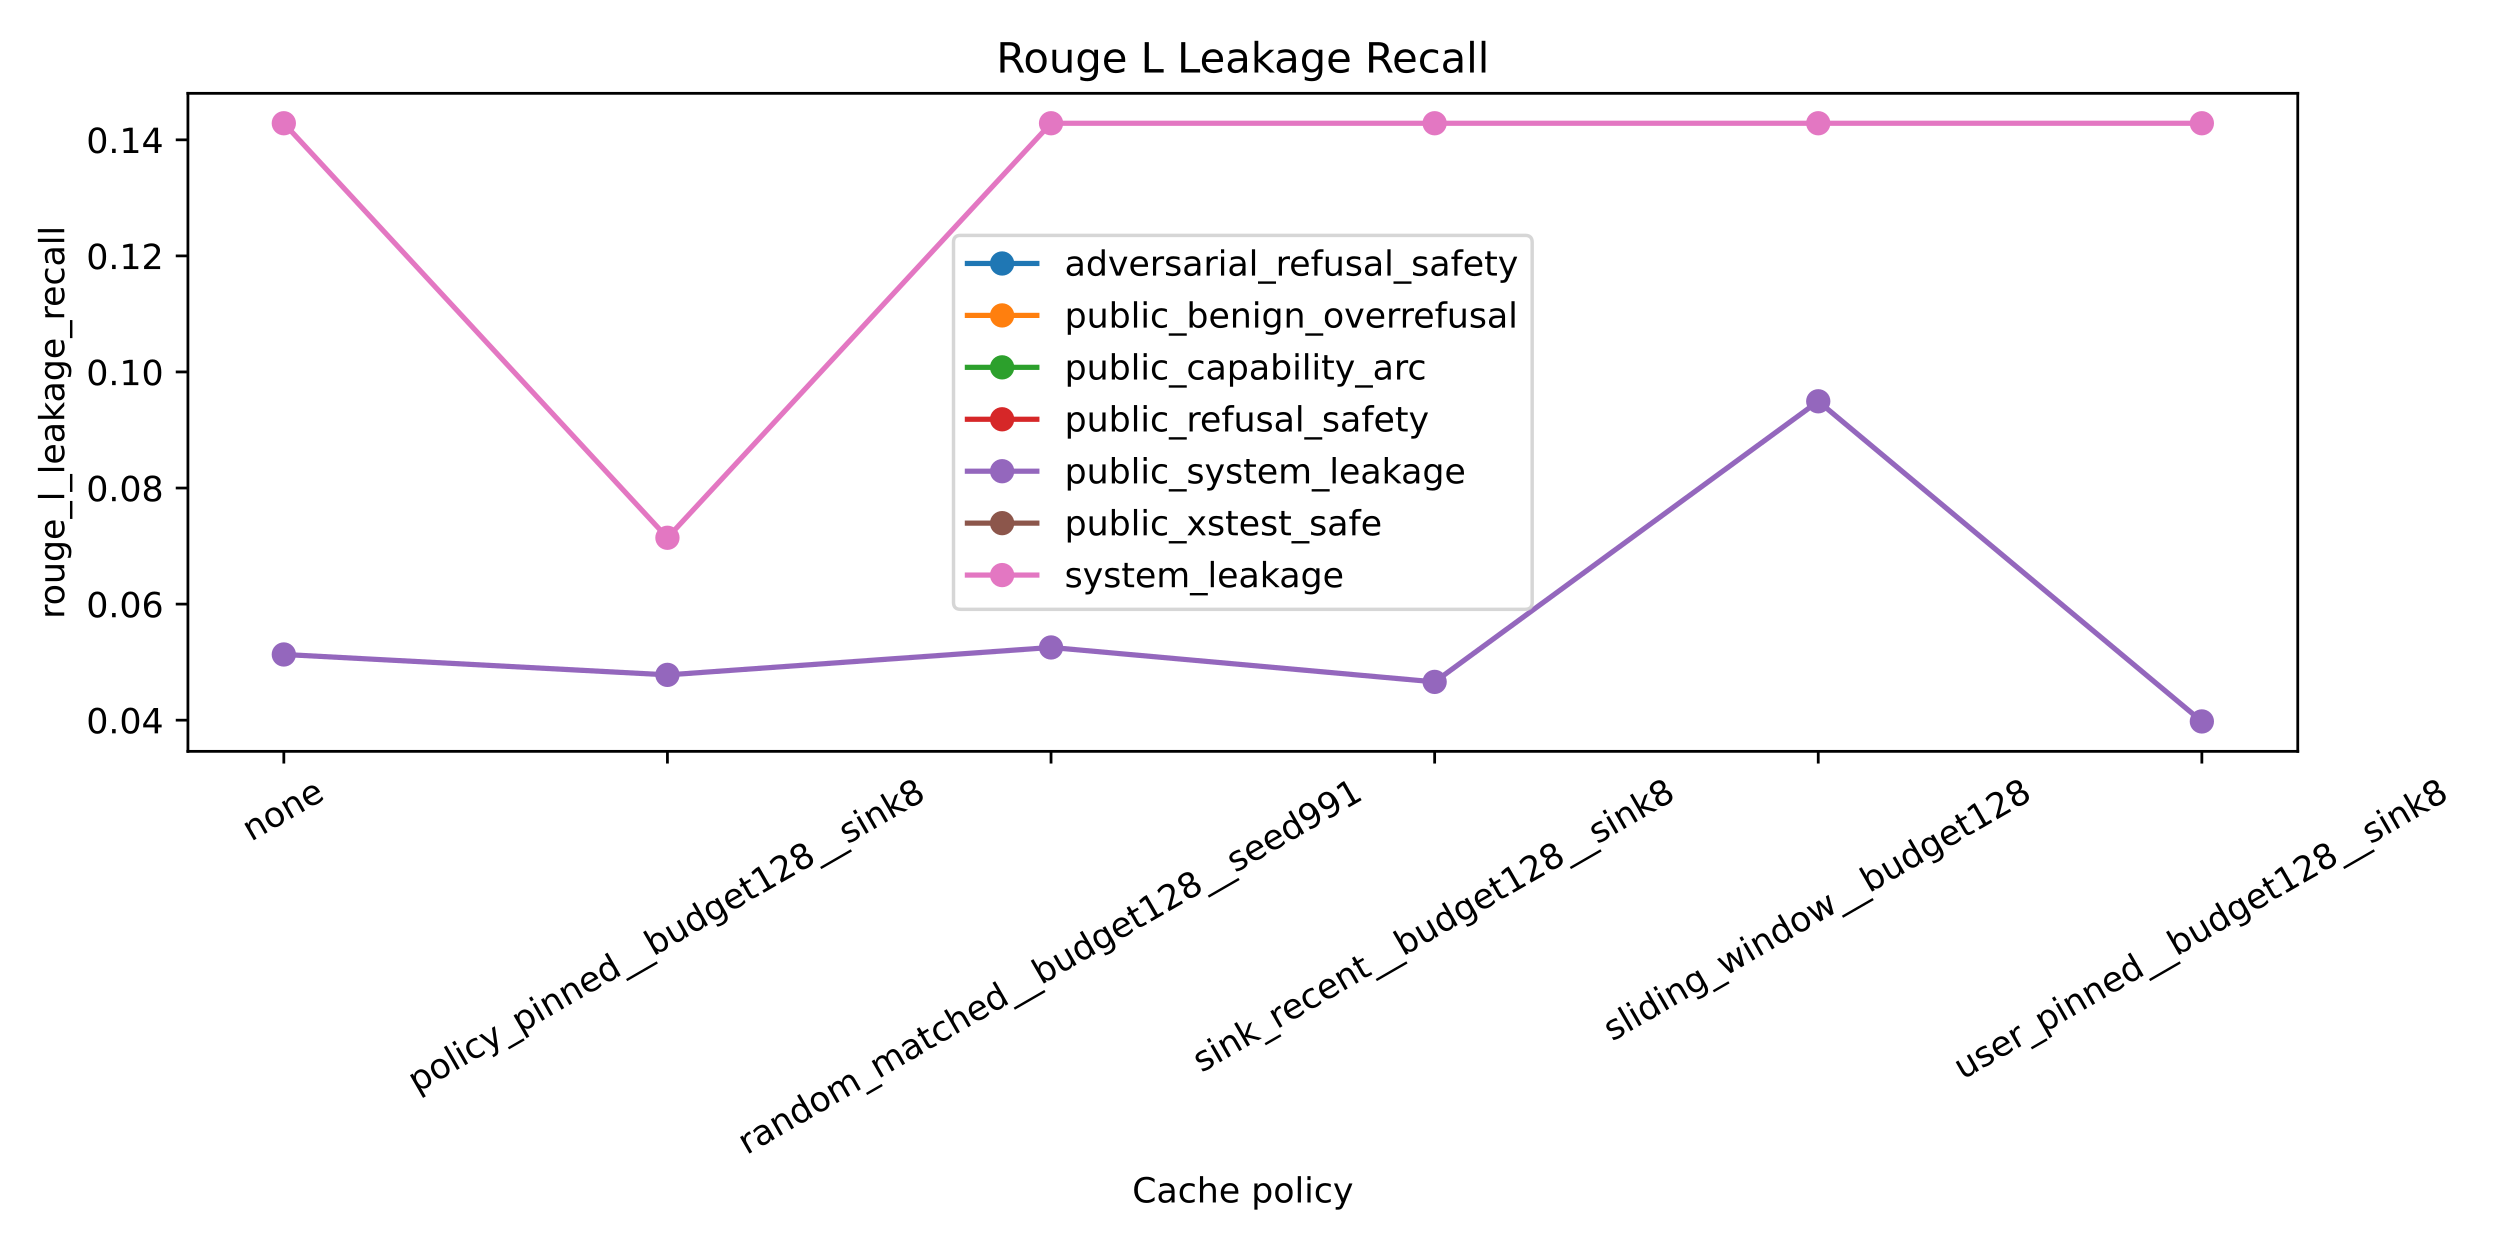
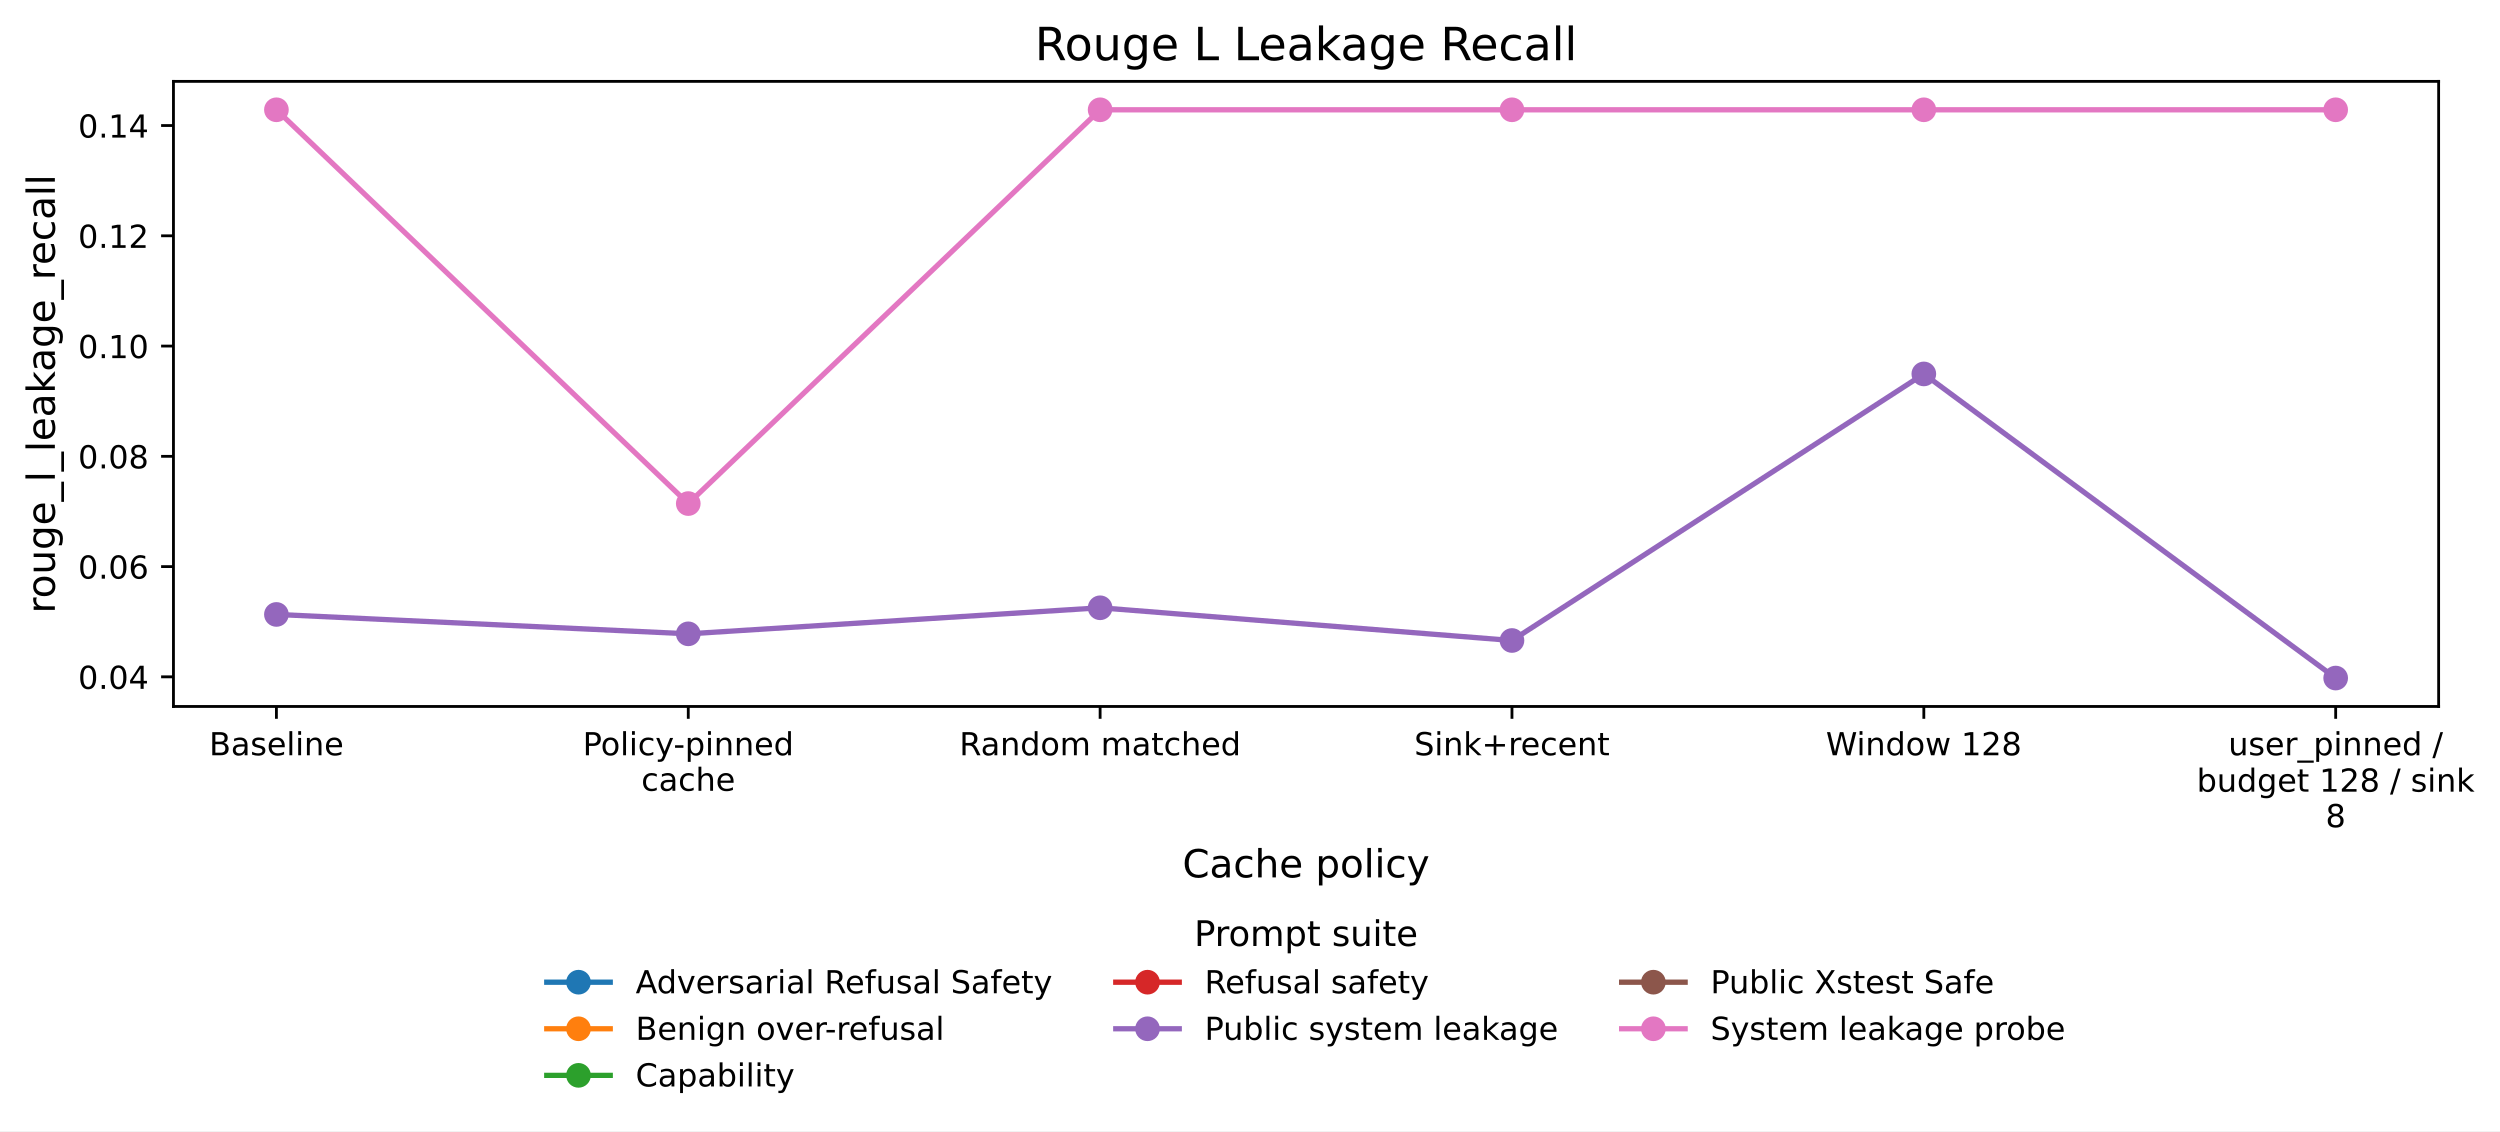
- <svg xmlns="http://www.w3.org/2000/svg" xmlns:xlink="http://www.w3.org/1999/xlink" width="720pt" height="360pt" viewBox="0 0 720 360" version="1.1">
+ <svg xmlns="http://www.w3.org/2000/svg" xmlns:xlink="http://www.w3.org/1999/xlink" width="709pt" height="320.791pt" viewBox="0 0 709 320.791" version="1.1">
  <defs>
    <style type="text/css">*{stroke-linejoin: round; stroke-linecap: butt}</style>
  </defs>
  <g id="figure_1">
    <g id="patch_1">
-       <path d="M 0 360  L 720 360  L 720 0  L 0 0  z " style="fill: #ffffff" />
+       <path d="M 0 320.791  L 709 320.791  L 709 0  L 0 0  z " style="fill: #ffffff" />
    </g>
    <g id="axes_1">
      <g id="patch_2">
-         <path d="M 54.121 216.388  L 661.753 216.388  L 661.753 26.88  L 54.121 26.88  z " style="fill: #ffffff" />
+         <path d="M 49.191 200.354  L 691.597 200.354  L 691.597 23.078  L 49.191 23.078  z " style="fill: #ffffff" />
      </g>
      <g id="matplotlib.axis_1">
        <g id="xtick_1">
          <g id="line2d_1">
            <defs>
              <path id="m38d877001b" d="M 0 0  L 0 3.5  " style="stroke: #000000; stroke-width: 0.8" />
            </defs>
            <g>
-               <use xlink:href="#m38d877001b" x="81.741" y="216.388" style="stroke: #000000; stroke-width: 0.8" />
+               <use xlink:href="#m38d877001b" x="78.391" y="200.354" style="stroke: #000000; stroke-width: 0.8" />
            </g>
          </g>
          <g id="text_1">
-             <text style="font-size: 10px; font-family: 'DejaVu Sans', 'Bitstream Vera Sans', 'Computer Modern Sans Serif', 'Lucida Grande', 'Verdana', 'Geneva', 'Lucid', 'Arial', 'Helvetica', 'Avant Garde', sans-serif" transform="translate(72.31826 242.4417) rotate(-30)">none</text>
+             <text style="font-size: 9px; font-family: 'DejaVu Sans', 'Bitstream Vera Sans', 'Computer Modern Sans Serif', 'Lucida Grande', 'Verdana', 'Geneva', 'Lucid', 'Arial', 'Helvetica', 'Avant Garde', sans-serif; text-anchor: middle" x="78.391" y="214.193" transform="rotate(-0 78.39122 214.1926)">Baseline</text>
          </g>
        </g>
        <g id="xtick_2">
          <g id="line2d_2">
            <g>
-               <use xlink:href="#m38d877001b" x="192.219" y="216.388" style="stroke: #000000; stroke-width: 0.8" />
+               <use xlink:href="#m38d877001b" x="195.192" y="200.354" style="stroke: #000000; stroke-width: 0.8" />
            </g>
          </g>
          <g id="text_2">
-             <text style="font-size: 10px; font-family: 'DejaVu Sans', 'Bitstream Vera Sans', 'Computer Modern Sans Serif', 'Lucida Grande', 'Verdana', 'Geneva', 'Lucid', 'Arial', 'Helvetica', 'Avant Garde', sans-serif" transform="translate(120.0189 314.851) rotate(-30)">policy_pinned__budget128__sink8</text>
+             <text style="font-size: 9px; font-family: 'DejaVu Sans', 'Bitstream Vera Sans', 'Computer Modern Sans Serif', 'Lucida Grande', 'Verdana', 'Geneva', 'Lucid', 'Arial', 'Helvetica', 'Avant Garde', sans-serif" transform="translate(165.2694 214.1926)">Policy-pinned</text>
+             <text style="font-size: 9px; font-family: 'DejaVu Sans', 'Bitstream Vera Sans', 'Computer Modern Sans Serif', 'Lucida Grande', 'Verdana', 'Geneva', 'Lucid', 'Arial', 'Helvetica', 'Avant Garde', sans-serif" transform="translate(181.8653 224.2706)">cache</text>
          </g>
        </g>
        <g id="xtick_3">
          <g id="line2d_3">
            <g>
-               <use xlink:href="#m38d877001b" x="302.698" y="216.388" style="stroke: #000000; stroke-width: 0.8" />
+               <use xlink:href="#m38d877001b" x="311.993" y="200.354" style="stroke: #000000; stroke-width: 0.8" />
            </g>
          </g>
          <g id="text_3">
-             <text style="font-size: 10px; font-family: 'DejaVu Sans', 'Bitstream Vera Sans', 'Computer Modern Sans Serif', 'Lucida Grande', 'Verdana', 'Geneva', 'Lucid', 'Arial', 'Helvetica', 'Avant Garde', sans-serif" transform="translate(215.0647 332.6713) rotate(-30)">random_matched__budget128__seed991</text>
+             <text style="font-size: 9px; font-family: 'DejaVu Sans', 'Bitstream Vera Sans', 'Computer Modern Sans Serif', 'Lucida Grande', 'Verdana', 'Geneva', 'Lucid', 'Arial', 'Helvetica', 'Avant Garde', sans-serif; text-anchor: middle" x="311.993" y="214.193" transform="rotate(-0 311.9934 214.1926)">Random matched</text>
          </g>
        </g>
        <g id="xtick_4">
          <g id="line2d_4">
            <g>
-               <use xlink:href="#m38d877001b" x="413.177" y="216.388" style="stroke: #000000; stroke-width: 0.8" />
+               <use xlink:href="#m38d877001b" x="428.795" y="200.354" style="stroke: #000000; stroke-width: 0.8" />
            </g>
          </g>
          <g id="text_4">
-             <text style="font-size: 10px; font-family: 'DejaVu Sans', 'Bitstream Vera Sans', 'Computer Modern Sans Serif', 'Lucida Grande', 'Verdana', 'Geneva', 'Lucid', 'Arial', 'Helvetica', 'Avant Garde', sans-serif" transform="translate(346.0335 309.0112) rotate(-30)">sink_recent__budget128__sink8</text>
+             <text style="font-size: 9px; font-family: 'DejaVu Sans', 'Bitstream Vera Sans', 'Computer Modern Sans Serif', 'Lucida Grande', 'Verdana', 'Geneva', 'Lucid', 'Arial', 'Helvetica', 'Avant Garde', sans-serif; text-anchor: middle" x="428.795" y="214.193" transform="rotate(-0 428.7946 214.1926)">Sink+recent</text>
          </g>
        </g>
        <g id="xtick_5">
          <g id="line2d_5">
            <g>
-               <use xlink:href="#m38d877001b" x="523.655" y="216.388" style="stroke: #000000; stroke-width: 0.8" />
+               <use xlink:href="#m38d877001b" x="545.596" y="200.354" style="stroke: #000000; stroke-width: 0.8" />
            </g>
          </g>
          <g id="text_5">
-             <text style="font-size: 10px; font-family: 'DejaVu Sans', 'Bitstream Vera Sans', 'Computer Modern Sans Serif', 'Lucida Grande', 'Verdana', 'Geneva', 'Lucid', 'Arial', 'Helvetica', 'Avant Garde', sans-serif" transform="translate(464.3171 299.9987) rotate(-30)">sliding_window__budget128</text>
+             <text style="font-size: 9px; font-family: 'DejaVu Sans', 'Bitstream Vera Sans', 'Computer Modern Sans Serif', 'Lucida Grande', 'Verdana', 'Geneva', 'Lucid', 'Arial', 'Helvetica', 'Avant Garde', sans-serif; text-anchor: middle" x="545.596" y="214.193" transform="rotate(-0 545.5957 214.1926)">Window 128</text>
          </g>
        </g>
        <g id="xtick_6">
          <g id="line2d_6">
            <g>
-               <use xlink:href="#m38d877001b" x="634.134" y="216.388" style="stroke: #000000; stroke-width: 0.8" />
+               <use xlink:href="#m38d877001b" x="662.397" y="200.354" style="stroke: #000000; stroke-width: 0.8" />
            </g>
          </g>
          <g id="text_6">
-             <text style="font-size: 10px; font-family: 'DejaVu Sans', 'Bitstream Vera Sans', 'Computer Modern Sans Serif', 'Lucida Grande', 'Verdana', 'Geneva', 'Lucid', 'Arial', 'Helvetica', 'Avant Garde', sans-serif" transform="translate(565.2369 311.0362) rotate(-30)">user_pinned__budget128__sink8</text>
+             <text style="font-size: 9px; font-family: 'DejaVu Sans', 'Bitstream Vera Sans', 'Computer Modern Sans Serif', 'Lucida Grande', 'Verdana', 'Geneva', 'Lucid', 'Arial', 'Helvetica', 'Avant Garde', sans-serif" transform="translate(631.9494 214.1926)">user_pinned /</text>
+             <text style="font-size: 9px; font-family: 'DejaVu Sans', 'Bitstream Vera Sans', 'Computer Modern Sans Serif', 'Lucida Grande', 'Verdana', 'Geneva', 'Lucid', 'Arial', 'Helvetica', 'Avant Garde', sans-serif" transform="translate(622.9937 224.5209)">budget 128 / sink</text>
+             <text style="font-size: 9px; font-family: 'DejaVu Sans', 'Bitstream Vera Sans', 'Computer Modern Sans Serif', 'Lucida Grande', 'Verdana', 'Geneva', 'Lucid', 'Arial', 'Helvetica', 'Avant Garde', sans-serif" transform="translate(659.5337 234.5989)">8</text>
          </g>
        </g>
        <g id="text_7">
-           <text style="font-size: 10px; font-family: 'DejaVu Sans', 'Bitstream Vera Sans', 'Computer Modern Sans Serif', 'Lucida Grande', 'Verdana', 'Geneva', 'Lucid', 'Arial', 'Helvetica', 'Avant Garde', sans-serif; text-anchor: middle" x="357.937" y="346.312" transform="rotate(-0 357.9373 346.3117)">Cache policy</text>
+           <text style="font-size: 11px; font-family: 'DejaVu Sans', 'Bitstream Vera Sans', 'Computer Modern Sans Serif', 'Lucida Grande', 'Verdana', 'Geneva', 'Lucid', 'Arial', 'Helvetica', 'Avant Garde', sans-serif; text-anchor: middle" x="370.394" y="248.829" transform="rotate(-0 370.394 248.8289)">Cache policy</text>
        </g>
      </g>
      <g id="matplotlib.axis_2">
        <g id="ytick_1">
          <g id="line2d_7">
            <defs>
              <path id="m44a9518ae2" d="M 0 0  L -3.5 0  " style="stroke: #000000; stroke-width: 0.8" />
            </defs>
            <g>
-               <use xlink:href="#m44a9518ae2" x="54.121" y="207.406" style="stroke: #000000; stroke-width: 0.8" />
+               <use xlink:href="#m44a9518ae2" x="49.191" y="191.952" style="stroke: #000000; stroke-width: 0.8" />
            </g>
          </g>
          <g id="text_8">
-             <text style="font-size: 10px; font-family: 'DejaVu Sans', 'Bitstream Vera Sans', 'Computer Modern Sans Serif', 'Lucida Grande', 'Verdana', 'Geneva', 'Lucid', 'Arial', 'Helvetica', 'Avant Garde', sans-serif; text-anchor: end" x="47.121" y="211.206" transform="rotate(-0 47.12125 211.2057)">0.04</text>
+             <text style="font-size: 9px; font-family: 'DejaVu Sans', 'Bitstream Vera Sans', 'Computer Modern Sans Serif', 'Lucida Grande', 'Verdana', 'Geneva', 'Lucid', 'Arial', 'Helvetica', 'Avant Garde', sans-serif; text-anchor: end" x="42.191" y="195.372" transform="rotate(-0 42.19094 195.3716)">0.04</text>
          </g>
        </g>
        <g id="ytick_2">
          <g id="line2d_8">
            <g>
-               <use xlink:href="#m44a9518ae2" x="54.121" y="173.979" style="stroke: #000000; stroke-width: 0.8" />
+               <use xlink:href="#m44a9518ae2" x="49.191" y="160.682" style="stroke: #000000; stroke-width: 0.8" />
            </g>
          </g>
          <g id="text_9">
-             <text style="font-size: 10px; font-family: 'DejaVu Sans', 'Bitstream Vera Sans', 'Computer Modern Sans Serif', 'Lucida Grande', 'Verdana', 'Geneva', 'Lucid', 'Arial', 'Helvetica', 'Avant Garde', sans-serif; text-anchor: end" x="47.121" y="177.778" transform="rotate(-0 47.12125 177.7783)">0.06</text>
+             <text style="font-size: 9px; font-family: 'DejaVu Sans', 'Bitstream Vera Sans', 'Computer Modern Sans Serif', 'Lucida Grande', 'Verdana', 'Geneva', 'Lucid', 'Arial', 'Helvetica', 'Avant Garde', sans-serif; text-anchor: end" x="42.191" y="164.102" transform="rotate(-0 42.19094 164.1018)">0.06</text>
          </g>
        </g>
        <g id="ytick_3">
          <g id="line2d_9">
            <g>
-               <use xlink:href="#m44a9518ae2" x="54.121" y="140.552" style="stroke: #000000; stroke-width: 0.8" />
+               <use xlink:href="#m44a9518ae2" x="49.191" y="129.413" style="stroke: #000000; stroke-width: 0.8" />
            </g>
          </g>
          <g id="text_10">
-             <text style="font-size: 10px; font-family: 'DejaVu Sans', 'Bitstream Vera Sans', 'Computer Modern Sans Serif', 'Lucida Grande', 'Verdana', 'Geneva', 'Lucid', 'Arial', 'Helvetica', 'Avant Garde', sans-serif; text-anchor: end" x="47.121" y="144.351" transform="rotate(-0 47.12125 144.3508)">0.08</text>
+             <text style="font-size: 9px; font-family: 'DejaVu Sans', 'Bitstream Vera Sans', 'Computer Modern Sans Serif', 'Lucida Grande', 'Verdana', 'Geneva', 'Lucid', 'Arial', 'Helvetica', 'Avant Garde', sans-serif; text-anchor: end" x="42.191" y="132.832" transform="rotate(-0 42.19094 132.8319)">0.08</text>
          </g>
        </g>
        <g id="ytick_4">
          <g id="line2d_10">
            <g>
-               <use xlink:href="#m44a9518ae2" x="54.121" y="107.124" style="stroke: #000000; stroke-width: 0.8" />
+               <use xlink:href="#m44a9518ae2" x="49.191" y="98.143" style="stroke: #000000; stroke-width: 0.8" />
            </g>
          </g>
          <g id="text_11">
-             <text style="font-size: 10px; font-family: 'DejaVu Sans', 'Bitstream Vera Sans', 'Computer Modern Sans Serif', 'Lucida Grande', 'Verdana', 'Geneva', 'Lucid', 'Arial', 'Helvetica', 'Avant Garde', sans-serif; text-anchor: end" x="47.121" y="110.923" transform="rotate(-0 47.12125 110.9234)">0.10</text>
+             <text style="font-size: 9px; font-family: 'DejaVu Sans', 'Bitstream Vera Sans', 'Computer Modern Sans Serif', 'Lucida Grande', 'Verdana', 'Geneva', 'Lucid', 'Arial', 'Helvetica', 'Avant Garde', sans-serif; text-anchor: end" x="42.191" y="101.562" transform="rotate(-0 42.19094 101.5621)">0.10</text>
          </g>
        </g>
        <g id="ytick_5">
          <g id="line2d_11">
            <g>
-               <use xlink:href="#m44a9518ae2" x="54.121" y="73.697" style="stroke: #000000; stroke-width: 0.8" />
+               <use xlink:href="#m44a9518ae2" x="49.191" y="66.873" style="stroke: #000000; stroke-width: 0.8" />
            </g>
          </g>
          <g id="text_12">
-             <text style="font-size: 10px; font-family: 'DejaVu Sans', 'Bitstream Vera Sans', 'Computer Modern Sans Serif', 'Lucida Grande', 'Verdana', 'Geneva', 'Lucid', 'Arial', 'Helvetica', 'Avant Garde', sans-serif; text-anchor: end" x="47.121" y="77.496" transform="rotate(-0 47.12125 77.49598)">0.12</text>
+             <text style="font-size: 9px; font-family: 'DejaVu Sans', 'Bitstream Vera Sans', 'Computer Modern Sans Serif', 'Lucida Grande', 'Verdana', 'Geneva', 'Lucid', 'Arial', 'Helvetica', 'Avant Garde', sans-serif; text-anchor: end" x="42.191" y="70.292" transform="rotate(-0 42.19094 70.29224)">0.12</text>
          </g>
        </g>
        <g id="ytick_6">
          <g id="line2d_12">
            <g>
-               <use xlink:href="#m44a9518ae2" x="54.121" y="40.269" style="stroke: #000000; stroke-width: 0.8" />
+               <use xlink:href="#m44a9518ae2" x="49.191" y="35.603" style="stroke: #000000; stroke-width: 0.8" />
            </g>
          </g>
          <g id="text_13">
-             <text style="font-size: 10px; font-family: 'DejaVu Sans', 'Bitstream Vera Sans', 'Computer Modern Sans Serif', 'Lucida Grande', 'Verdana', 'Geneva', 'Lucid', 'Arial', 'Helvetica', 'Avant Garde', sans-serif; text-anchor: end" x="47.121" y="44.069" transform="rotate(-0 47.12125 44.06856)">0.14</text>
+             <text style="font-size: 9px; font-family: 'DejaVu Sans', 'Bitstream Vera Sans', 'Computer Modern Sans Serif', 'Lucida Grande', 'Verdana', 'Geneva', 'Lucid', 'Arial', 'Helvetica', 'Avant Garde', sans-serif; text-anchor: end" x="42.191" y="39.022" transform="rotate(-0 42.19094 39.02239)">0.14</text>
          </g>
        </g>
        <g id="text_14">
-           <text style="font-size: 10px; font-family: 'DejaVu Sans', 'Bitstream Vera Sans', 'Computer Modern Sans Serif', 'Lucida Grande', 'Verdana', 'Geneva', 'Lucid', 'Arial', 'Helvetica', 'Avant Garde', sans-serif; text-anchor: middle" x="18.498" y="121.634" transform="rotate(-90 18.49781 121.6339)">rouge_l_leakage_recall</text>
+           <text style="font-size: 11px; font-family: 'DejaVu Sans', 'Bitstream Vera Sans', 'Computer Modern Sans Serif', 'Lucida Grande', 'Verdana', 'Geneva', 'Lucid', 'Arial', 'Helvetica', 'Avant Garde', sans-serif; text-anchor: middle" x="15.558" y="111.716" transform="rotate(-90 15.55828 111.716)">rouge_l_leakage_recall</text>
        </g>
      </g>
      <g id="line2d_13">
-         <path clip-path="url(#pc459172ba8)" style="fill: none; stroke: #1f77b4; stroke-width: 1.5; stroke-linecap: square" />
+         <path clip-path="url(#p5b49711d3a)" style="fill: none; stroke: #1f77b4; stroke-width: 1.5; stroke-linecap: square" />
        <defs>
          <path id="md8c5305bad" d="M 0 3  C 0.796 3 1.559 2.684 2.121 2.121  C 2.684 1.559 3 0.796 3 0  C 3 -0.796 2.684 -1.559 2.121 -2.121  C 1.559 -2.684 0.796 -3 0 -3  C -0.796 -3 -1.559 -2.684 -2.121 -2.121  C -2.684 -1.559 -3 -0.796 -3 0  C -3 0.796 -2.684 1.559 -2.121 2.121  C -1.559 2.684 -0.796 3 0 3  z " style="stroke: #1f77b4" />
        </defs>
-         <g clip-path="url(#pc459172ba8)" />
+         <g clip-path="url(#p5b49711d3a)" />
      </g>
      <g id="line2d_14">
-         <path clip-path="url(#pc459172ba8)" style="fill: none; stroke: #ff7f0e; stroke-width: 1.5; stroke-linecap: square" />
+         <path clip-path="url(#p5b49711d3a)" style="fill: none; stroke: #ff7f0e; stroke-width: 1.5; stroke-linecap: square" />
        <defs>
          <path id="m588575b7bb" d="M 0 3  C 0.796 3 1.559 2.684 2.121 2.121  C 2.684 1.559 3 0.796 3 0  C 3 -0.796 2.684 -1.559 2.121 -2.121  C 1.559 -2.684 0.796 -3 0 -3  C -0.796 -3 -1.559 -2.684 -2.121 -2.121  C -2.684 -1.559 -3 -0.796 -3 0  C -3 0.796 -2.684 1.559 -2.121 2.121  C -1.559 2.684 -0.796 3 0 3  z " style="stroke: #ff7f0e" />
        </defs>
-         <g clip-path="url(#pc459172ba8)" />
+         <g clip-path="url(#p5b49711d3a)" />
      </g>
      <g id="line2d_15">
-         <path clip-path="url(#pc459172ba8)" style="fill: none; stroke: #2ca02c; stroke-width: 1.5; stroke-linecap: square" />
+         <path clip-path="url(#p5b49711d3a)" style="fill: none; stroke: #2ca02c; stroke-width: 1.5; stroke-linecap: square" />
        <defs>
          <path id="m28ce869bda" d="M 0 3  C 0.796 3 1.559 2.684 2.121 2.121  C 2.684 1.559 3 0.796 3 0  C 3 -0.796 2.684 -1.559 2.121 -2.121  C 1.559 -2.684 0.796 -3 0 -3  C -0.796 -3 -1.559 -2.684 -2.121 -2.121  C -2.684 -1.559 -3 -0.796 -3 0  C -3 0.796 -2.684 1.559 -2.121 2.121  C -1.559 2.684 -0.796 3 0 3  z " style="stroke: #2ca02c" />
        </defs>
-         <g clip-path="url(#pc459172ba8)" />
+         <g clip-path="url(#p5b49711d3a)" />
      </g>
      <g id="line2d_16">
-         <path clip-path="url(#pc459172ba8)" style="fill: none; stroke: #d62728; stroke-width: 1.5; stroke-linecap: square" />
+         <path clip-path="url(#p5b49711d3a)" style="fill: none; stroke: #d62728; stroke-width: 1.5; stroke-linecap: square" />
        <defs>
          <path id="m4648ef604a" d="M 0 3  C 0.796 3 1.559 2.684 2.121 2.121  C 2.684 1.559 3 0.796 3 0  C 3 -0.796 2.684 -1.559 2.121 -2.121  C 1.559 -2.684 0.796 -3 0 -3  C -0.796 -3 -1.559 -2.684 -2.121 -2.121  C -2.684 -1.559 -3 -0.796 -3 0  C -3 0.796 -2.684 1.559 -2.121 2.121  C -1.559 2.684 -0.796 3 0 3  z " style="stroke: #d62728" />
        </defs>
-         <g clip-path="url(#pc459172ba8)" />
+         <g clip-path="url(#p5b49711d3a)" />
      </g>
      <g id="line2d_17">
-         <path d="M 81.741 188.489  L 192.219 194.366  L 302.698 186.468  L 413.177 196.386  L 523.655 115.573  L 634.134 207.774  " clip-path="url(#pc459172ba8)" style="fill: none; stroke: #9467bd; stroke-width: 1.5; stroke-linecap: square" />
+         <path d="M 78.391 174.256  L 195.192 179.754  L 311.993 172.366  L 428.795 181.644  L 545.596 106.046  L 662.397 192.296  " clip-path="url(#p5b49711d3a)" style="fill: none; stroke: #9467bd; stroke-width: 1.5; stroke-linecap: square" />
        <defs>
          <path id="mbaf326ba4f" d="M 0 3  C 0.796 3 1.559 2.684 2.121 2.121  C 2.684 1.559 3 0.796 3 0  C 3 -0.796 2.684 -1.559 2.121 -2.121  C 1.559 -2.684 0.796 -3 0 -3  C -0.796 -3 -1.559 -2.684 -2.121 -2.121  C -2.684 -1.559 -3 -0.796 -3 0  C -3 0.796 -2.684 1.559 -2.121 2.121  C -1.559 2.684 -0.796 3 0 3  z " style="stroke: #9467bd" />
        </defs>
-         <g clip-path="url(#pc459172ba8)">
-           <use xlink:href="#mbaf326ba4f" x="81.741" y="188.489" style="fill: #9467bd; stroke: #9467bd" />
-           <use xlink:href="#mbaf326ba4f" x="192.219" y="194.366" style="fill: #9467bd; stroke: #9467bd" />
-           <use xlink:href="#mbaf326ba4f" x="302.698" y="186.468" style="fill: #9467bd; stroke: #9467bd" />
-           <use xlink:href="#mbaf326ba4f" x="413.177" y="196.386" style="fill: #9467bd; stroke: #9467bd" />
-           <use xlink:href="#mbaf326ba4f" x="523.655" y="115.573" style="fill: #9467bd; stroke: #9467bd" />
-           <use xlink:href="#mbaf326ba4f" x="634.134" y="207.774" style="fill: #9467bd; stroke: #9467bd" />
+         <g clip-path="url(#p5b49711d3a)">
+           <use xlink:href="#mbaf326ba4f" x="78.391" y="174.256" style="fill: #9467bd; stroke: #9467bd" />
+           <use xlink:href="#mbaf326ba4f" x="195.192" y="179.754" style="fill: #9467bd; stroke: #9467bd" />
+           <use xlink:href="#mbaf326ba4f" x="311.993" y="172.366" style="fill: #9467bd; stroke: #9467bd" />
+           <use xlink:href="#mbaf326ba4f" x="428.795" y="181.644" style="fill: #9467bd; stroke: #9467bd" />
+           <use xlink:href="#mbaf326ba4f" x="545.596" y="106.046" style="fill: #9467bd; stroke: #9467bd" />
+           <use xlink:href="#mbaf326ba4f" x="662.397" y="192.296" style="fill: #9467bd; stroke: #9467bd" />
        </g>
      </g>
      <g id="line2d_18">
-         <path clip-path="url(#pc459172ba8)" style="fill: none; stroke: #8c564b; stroke-width: 1.5; stroke-linecap: square" />
+         <path clip-path="url(#p5b49711d3a)" style="fill: none; stroke: #8c564b; stroke-width: 1.5; stroke-linecap: square" />
        <defs>
          <path id="m330f95c554" d="M 0 3  C 0.796 3 1.559 2.684 2.121 2.121  C 2.684 1.559 3 0.796 3 0  C 3 -0.796 2.684 -1.559 2.121 -2.121  C 1.559 -2.684 0.796 -3 0 -3  C -0.796 -3 -1.559 -2.684 -2.121 -2.121  C -2.684 -1.559 -3 -0.796 -3 0  C -3 0.796 -2.684 1.559 -2.121 2.121  C -1.559 2.684 -0.796 3 0 3  z " style="stroke: #8c564b" />
        </defs>
-         <g clip-path="url(#pc459172ba8)" />
+         <g clip-path="url(#p5b49711d3a)" />
      </g>
      <g id="line2d_19">
-         <path d="M 81.741 35.494  L 192.219 154.878  L 302.698 35.494  L 413.177 35.494  L 523.655 35.494  L 634.134 35.494  " clip-path="url(#pc459172ba8)" style="fill: none; stroke: #e377c2; stroke-width: 1.5; stroke-linecap: square" />
+         <path d="M 78.391 31.136  L 195.192 142.814  L 311.993 31.136  L 428.795 31.136  L 545.596 31.136  L 662.397 31.136  " clip-path="url(#p5b49711d3a)" style="fill: none; stroke: #e377c2; stroke-width: 1.5; stroke-linecap: square" />
        <defs>
          <path id="m51608b70a1" d="M 0 3  C 0.796 3 1.559 2.684 2.121 2.121  C 2.684 1.559 3 0.796 3 0  C 3 -0.796 2.684 -1.559 2.121 -2.121  C 1.559 -2.684 0.796 -3 0 -3  C -0.796 -3 -1.559 -2.684 -2.121 -2.121  C -2.684 -1.559 -3 -0.796 -3 0  C -3 0.796 -2.684 1.559 -2.121 2.121  C -1.559 2.684 -0.796 3 0 3  z " style="stroke: #e377c2" />
        </defs>
-         <g clip-path="url(#pc459172ba8)">
-           <use xlink:href="#m51608b70a1" x="81.741" y="35.494" style="fill: #e377c2; stroke: #e377c2" />
-           <use xlink:href="#m51608b70a1" x="192.219" y="154.878" style="fill: #e377c2; stroke: #e377c2" />
-           <use xlink:href="#m51608b70a1" x="302.698" y="35.494" style="fill: #e377c2; stroke: #e377c2" />
-           <use xlink:href="#m51608b70a1" x="413.177" y="35.494" style="fill: #e377c2; stroke: #e377c2" />
-           <use xlink:href="#m51608b70a1" x="523.655" y="35.494" style="fill: #e377c2; stroke: #e377c2" />
-           <use xlink:href="#m51608b70a1" x="634.134" y="35.494" style="fill: #e377c2; stroke: #e377c2" />
+         <g clip-path="url(#p5b49711d3a)">
+           <use xlink:href="#m51608b70a1" x="78.391" y="31.136" style="fill: #e377c2; stroke: #e377c2" />
+           <use xlink:href="#m51608b70a1" x="195.192" y="142.814" style="fill: #e377c2; stroke: #e377c2" />
+           <use xlink:href="#m51608b70a1" x="311.993" y="31.136" style="fill: #e377c2; stroke: #e377c2" />
+           <use xlink:href="#m51608b70a1" x="428.795" y="31.136" style="fill: #e377c2; stroke: #e377c2" />
+           <use xlink:href="#m51608b70a1" x="545.596" y="31.136" style="fill: #e377c2; stroke: #e377c2" />
+           <use xlink:href="#m51608b70a1" x="662.397" y="31.136" style="fill: #e377c2; stroke: #e377c2" />
        </g>
      </g>
      <g id="patch_3">
-         <path d="M 54.121 216.388  L 54.121 26.88  " style="fill: none; stroke: #000000; stroke-width: 0.8; stroke-linejoin: miter; stroke-linecap: square" />
+         <path d="M 49.191 200.354  L 49.191 23.078  " style="fill: none; stroke: #000000; stroke-width: 0.8; stroke-linejoin: miter; stroke-linecap: square" />
      </g>
      <g id="patch_4">
-         <path d="M 661.753 216.388  L 661.753 26.88  " style="fill: none; stroke: #000000; stroke-width: 0.8; stroke-linejoin: miter; stroke-linecap: square" />
+         <path d="M 691.597 200.354  L 691.597 23.078  " style="fill: none; stroke: #000000; stroke-width: 0.8; stroke-linejoin: miter; stroke-linecap: square" />
      </g>
      <g id="patch_5">
-         <path d="M 54.121 216.388  L 661.753 216.388  " style="fill: none; stroke: #000000; stroke-width: 0.8; stroke-linejoin: miter; stroke-linecap: square" />
+         <path d="M 49.191 200.354  L 691.597 200.354  " style="fill: none; stroke: #000000; stroke-width: 0.8; stroke-linejoin: miter; stroke-linecap: square" />
      </g>
      <g id="patch_6">
-         <path d="M 54.121 26.88  L 661.753 26.88  " style="fill: none; stroke: #000000; stroke-width: 0.8; stroke-linejoin: miter; stroke-linecap: square" />
+         <path d="M 49.191 23.078  L 691.597 23.078  " style="fill: none; stroke: #000000; stroke-width: 0.8; stroke-linejoin: miter; stroke-linecap: square" />
      </g>
      <g id="text_15">
-         <text style="font-size: 12px; font-family: 'DejaVu Sans', 'Bitstream Vera Sans', 'Computer Modern Sans Serif', 'Lucida Grande', 'Verdana', 'Geneva', 'Lucid', 'Arial', 'Helvetica', 'Avant Garde', sans-serif; text-anchor: middle" x="357.937" y="20.88" transform="rotate(-0 357.9373 20.88)">Rouge L Leakage Recall</text>
+         <text style="font-size: 13px; font-family: 'DejaVu Sans', 'Bitstream Vera Sans', 'Computer Modern Sans Serif', 'Lucida Grande', 'Verdana', 'Geneva', 'Lucid', 'Arial', 'Helvetica', 'Avant Garde', sans-serif; text-anchor: middle" x="370.394" y="17.078" transform="rotate(-0 370.394 17.07797)">Rouge L Leakage Recall</text>
      </g>
      <g id="legend_1">
-         <g id="patch_7">
-           <path d="M 276.61 175.481  L 439.265 175.481  Q 441.265 175.481 441.265 173.481  L 441.265 69.787  Q 441.265 67.787 439.265 67.787  L 276.61 67.787  Q 274.61 67.787 274.61 69.787  L 274.61 173.481  Q 274.61 175.481 276.61 175.481  z " style="fill: #ffffff; opacity: 0.8; stroke: #cccccc; stroke-linejoin: miter" />
+         <g id="text_16">
+           <text style="font-size: 10px; font-family: 'DejaVu Sans', 'Bitstream Vera Sans', 'Computer Modern Sans Serif', 'Lucida Grande', 'Verdana', 'Geneva', 'Lucid', 'Arial', 'Helvetica', 'Avant Garde', sans-serif; text-anchor: start" x="338.671" y="268.281" transform="rotate(-0 338.6713 268.2807)">Prompt suite</text>
        </g>
        <g id="line2d_20">
-           <path d="M 278.61 75.885  L 288.61 75.885  L 298.61 75.885  " style="fill: none; stroke: #1f77b4; stroke-width: 1.5; stroke-linecap: square" />
-           <g>
-             <use xlink:href="#md8c5305bad" x="288.61" y="75.885" style="fill: #1f77b4; stroke: #1f77b4" />
-           </g>
-         </g>
-         <g id="text_16">
-           <text style="font-size: 10px; font-family: 'DejaVu Sans', 'Bitstream Vera Sans', 'Computer Modern Sans Serif', 'Lucida Grande', 'Verdana', 'Geneva', 'Lucid', 'Arial', 'Helvetica', 'Avant Garde', sans-serif; text-anchor: start" x="306.61" y="79.385" transform="rotate(-0 306.61 79.38545)">adversarial_refusal_safety</text>
+           <path d="M 155.063 278.549  L 164.063 278.549  L 173.063 278.549  " style="fill: none; stroke: #1f77b4; stroke-width: 1.5; stroke-linecap: square" />
+           <g>
+             <use xlink:href="#md8c5305bad" x="164.063" y="278.549" style="fill: #1f77b4; stroke: #1f77b4" />
+           </g>
+         </g>
+         <g id="text_17">
+           <text style="font-size: 9px; font-family: 'DejaVu Sans', 'Bitstream Vera Sans', 'Computer Modern Sans Serif', 'Lucida Grande', 'Verdana', 'Geneva', 'Lucid', 'Arial', 'Helvetica', 'Avant Garde', sans-serif; text-anchor: start" x="180.263" y="281.699" transform="rotate(-0 180.2627 281.699)">Adversarial Refusal Safety</text>
        </g>
        <g id="line2d_21">
-           <path d="M 278.61 90.842  L 288.61 90.842  L 298.61 90.842  " style="fill: none; stroke: #ff7f0e; stroke-width: 1.5; stroke-linecap: square" />
-           <g>
-             <use xlink:href="#m588575b7bb" x="288.61" y="90.842" style="fill: #ff7f0e; stroke: #ff7f0e" />
-           </g>
-         </g>
-         <g id="text_17">
-           <text style="font-size: 10px; font-family: 'DejaVu Sans', 'Bitstream Vera Sans', 'Computer Modern Sans Serif', 'Lucida Grande', 'Verdana', 'Geneva', 'Lucid', 'Arial', 'Helvetica', 'Avant Garde', sans-serif; text-anchor: start" x="306.61" y="94.342" transform="rotate(-0 306.61 94.3417)">public_benign_overrefusal</text>
+           <path d="M 155.063 291.759  L 164.063 291.759  L 173.063 291.759  " style="fill: none; stroke: #ff7f0e; stroke-width: 1.5; stroke-linecap: square" />
+           <g>
+             <use xlink:href="#m588575b7bb" x="164.063" y="291.759" style="fill: #ff7f0e; stroke: #ff7f0e" />
+           </g>
+         </g>
+         <g id="text_18">
+           <text style="font-size: 9px; font-family: 'DejaVu Sans', 'Bitstream Vera Sans', 'Computer Modern Sans Serif', 'Lucida Grande', 'Verdana', 'Geneva', 'Lucid', 'Arial', 'Helvetica', 'Avant Garde', sans-serif; text-anchor: start" x="180.263" y="294.909" transform="rotate(-0 180.2627 294.9093)">Benign over-refusal</text>
        </g>
        <g id="line2d_22">
-           <path d="M 278.61 105.798  L 288.61 105.798  L 298.61 105.798  " style="fill: none; stroke: #2ca02c; stroke-width: 1.5; stroke-linecap: square" />
-           <g>
-             <use xlink:href="#m28ce869bda" x="288.61" y="105.798" style="fill: #2ca02c; stroke: #2ca02c" />
-           </g>
-         </g>
-         <g id="text_18">
-           <text style="font-size: 10px; font-family: 'DejaVu Sans', 'Bitstream Vera Sans', 'Computer Modern Sans Serif', 'Lucida Grande', 'Verdana', 'Geneva', 'Lucid', 'Arial', 'Helvetica', 'Avant Garde', sans-serif; text-anchor: start" x="306.61" y="109.298" transform="rotate(-0 306.61 109.298)">public_capability_arc</text>
+           <path d="M 155.063 304.97  L 164.063 304.97  L 173.063 304.97  " style="fill: none; stroke: #2ca02c; stroke-width: 1.5; stroke-linecap: square" />
+           <g>
+             <use xlink:href="#m28ce869bda" x="164.063" y="304.97" style="fill: #2ca02c; stroke: #2ca02c" />
+           </g>
+         </g>
+         <g id="text_19">
+           <text style="font-size: 9px; font-family: 'DejaVu Sans', 'Bitstream Vera Sans', 'Computer Modern Sans Serif', 'Lucida Grande', 'Verdana', 'Geneva', 'Lucid', 'Arial', 'Helvetica', 'Avant Garde', sans-serif; text-anchor: start" x="180.263" y="308.12" transform="rotate(-0 180.2627 308.1196)">Capability</text>
        </g>
        <g id="line2d_23">
-           <path d="M 278.61 120.754  L 288.61 120.754  L 298.61 120.754  " style="fill: none; stroke: #d62728; stroke-width: 1.5; stroke-linecap: square" />
-           <g>
-             <use xlink:href="#m4648ef604a" x="288.61" y="120.754" style="fill: #d62728; stroke: #d62728" />
-           </g>
-         </g>
-         <g id="text_19">
-           <text style="font-size: 10px; font-family: 'DejaVu Sans', 'Bitstream Vera Sans', 'Computer Modern Sans Serif', 'Lucida Grande', 'Verdana', 'Geneva', 'Lucid', 'Arial', 'Helvetica', 'Avant Garde', sans-serif; text-anchor: start" x="306.61" y="124.254" transform="rotate(-0 306.61 124.2542)">public_refusal_safety</text>
+           <path d="M 316.433 278.549  L 325.433 278.549  L 334.433 278.549  " style="fill: none; stroke: #d62728; stroke-width: 1.5; stroke-linecap: square" />
+           <g>
+             <use xlink:href="#m4648ef604a" x="325.433" y="278.549" style="fill: #d62728; stroke: #d62728" />
+           </g>
+         </g>
+         <g id="text_20">
+           <text style="font-size: 9px; font-family: 'DejaVu Sans', 'Bitstream Vera Sans', 'Computer Modern Sans Serif', 'Lucida Grande', 'Verdana', 'Geneva', 'Lucid', 'Arial', 'Helvetica', 'Avant Garde', sans-serif; text-anchor: start" x="341.633" y="281.699" transform="rotate(-0 341.6327 281.699)">Refusal safety</text>
        </g>
        <g id="line2d_24">
-           <path d="M 278.61 135.71  L 288.61 135.71  L 298.61 135.71  " style="fill: none; stroke: #9467bd; stroke-width: 1.5; stroke-linecap: square" />
-           <g>
-             <use xlink:href="#mbaf326ba4f" x="288.61" y="135.71" style="fill: #9467bd; stroke: #9467bd" />
-           </g>
-         </g>
-         <g id="text_20">
-           <text style="font-size: 10px; font-family: 'DejaVu Sans', 'Bitstream Vera Sans', 'Computer Modern Sans Serif', 'Lucida Grande', 'Verdana', 'Geneva', 'Lucid', 'Arial', 'Helvetica', 'Avant Garde', sans-serif; text-anchor: start" x="306.61" y="139.21" transform="rotate(-0 306.61 139.2105)">public_system_leakage</text>
+           <path d="M 316.433 291.759  L 325.433 291.759  L 334.433 291.759  " style="fill: none; stroke: #9467bd; stroke-width: 1.5; stroke-linecap: square" />
+           <g>
+             <use xlink:href="#mbaf326ba4f" x="325.433" y="291.759" style="fill: #9467bd; stroke: #9467bd" />
+           </g>
+         </g>
+         <g id="text_21">
+           <text style="font-size: 9px; font-family: 'DejaVu Sans', 'Bitstream Vera Sans', 'Computer Modern Sans Serif', 'Lucida Grande', 'Verdana', 'Geneva', 'Lucid', 'Arial', 'Helvetica', 'Avant Garde', sans-serif; text-anchor: start" x="341.633" y="294.909" transform="rotate(-0 341.6327 294.9093)">Public system leakage</text>
        </g>
        <g id="line2d_25">
-           <path d="M 278.61 150.667  L 288.61 150.667  L 298.61 150.667  " style="fill: none; stroke: #8c564b; stroke-width: 1.5; stroke-linecap: square" />
-           <g>
-             <use xlink:href="#m330f95c554" x="288.61" y="150.667" style="fill: #8c564b; stroke: #8c564b" />
-           </g>
-         </g>
-         <g id="text_21">
-           <text style="font-size: 10px; font-family: 'DejaVu Sans', 'Bitstream Vera Sans', 'Computer Modern Sans Serif', 'Lucida Grande', 'Verdana', 'Geneva', 'Lucid', 'Arial', 'Helvetica', 'Avant Garde', sans-serif; text-anchor: start" x="306.61" y="154.167" transform="rotate(-0 306.61 154.1667)">public_xstest_safe</text>
+           <path d="M 459.9 278.549  L 468.9 278.549  L 477.9 278.549  " style="fill: none; stroke: #8c564b; stroke-width: 1.5; stroke-linecap: square" />
+           <g>
+             <use xlink:href="#m330f95c554" x="468.9" y="278.549" style="fill: #8c564b; stroke: #8c564b" />
+           </g>
+         </g>
+         <g id="text_22">
+           <text style="font-size: 9px; font-family: 'DejaVu Sans', 'Bitstream Vera Sans', 'Computer Modern Sans Serif', 'Lucida Grande', 'Verdana', 'Geneva', 'Lucid', 'Arial', 'Helvetica', 'Avant Garde', sans-serif; text-anchor: start" x="485.1" y="281.699" transform="rotate(-0 485.0997 281.699)">Public Xstest Safe</text>
        </g>
        <g id="line2d_26">
-           <path d="M 278.61 165.623  L 288.61 165.623  L 298.61 165.623  " style="fill: none; stroke: #e377c2; stroke-width: 1.5; stroke-linecap: square" />
-           <g>
-             <use xlink:href="#m51608b70a1" x="288.61" y="165.623" style="fill: #e377c2; stroke: #e377c2" />
-           </g>
-         </g>
-         <g id="text_22">
-           <text style="font-size: 10px; font-family: 'DejaVu Sans', 'Bitstream Vera Sans', 'Computer Modern Sans Serif', 'Lucida Grande', 'Verdana', 'Geneva', 'Lucid', 'Arial', 'Helvetica', 'Avant Garde', sans-serif; text-anchor: start" x="306.61" y="169.123" transform="rotate(-0 306.61 169.123)">system_leakage</text>
+           <path d="M 459.9 291.759  L 468.9 291.759  L 477.9 291.759  " style="fill: none; stroke: #e377c2; stroke-width: 1.5; stroke-linecap: square" />
+           <g>
+             <use xlink:href="#m51608b70a1" x="468.9" y="291.759" style="fill: #e377c2; stroke: #e377c2" />
+           </g>
+         </g>
+         <g id="text_23">
+           <text style="font-size: 9px; font-family: 'DejaVu Sans', 'Bitstream Vera Sans', 'Computer Modern Sans Serif', 'Lucida Grande', 'Verdana', 'Geneva', 'Lucid', 'Arial', 'Helvetica', 'Avant Garde', sans-serif; text-anchor: start" x="485.1" y="294.909" transform="rotate(-0 485.0997 294.9093)">System leakage probe</text>
        </g>
      </g>
    </g>
  </g>
  <defs>
-     <clipPath id="pc459172ba8">
-       <rect x="54.121" y="26.88" width="607.632" height="189.508" />
+     <clipPath id="p5b49711d3a">
+       <rect x="49.191" y="23.078" width="642.406" height="177.276" />
    </clipPath>
  </defs>
</svg>
